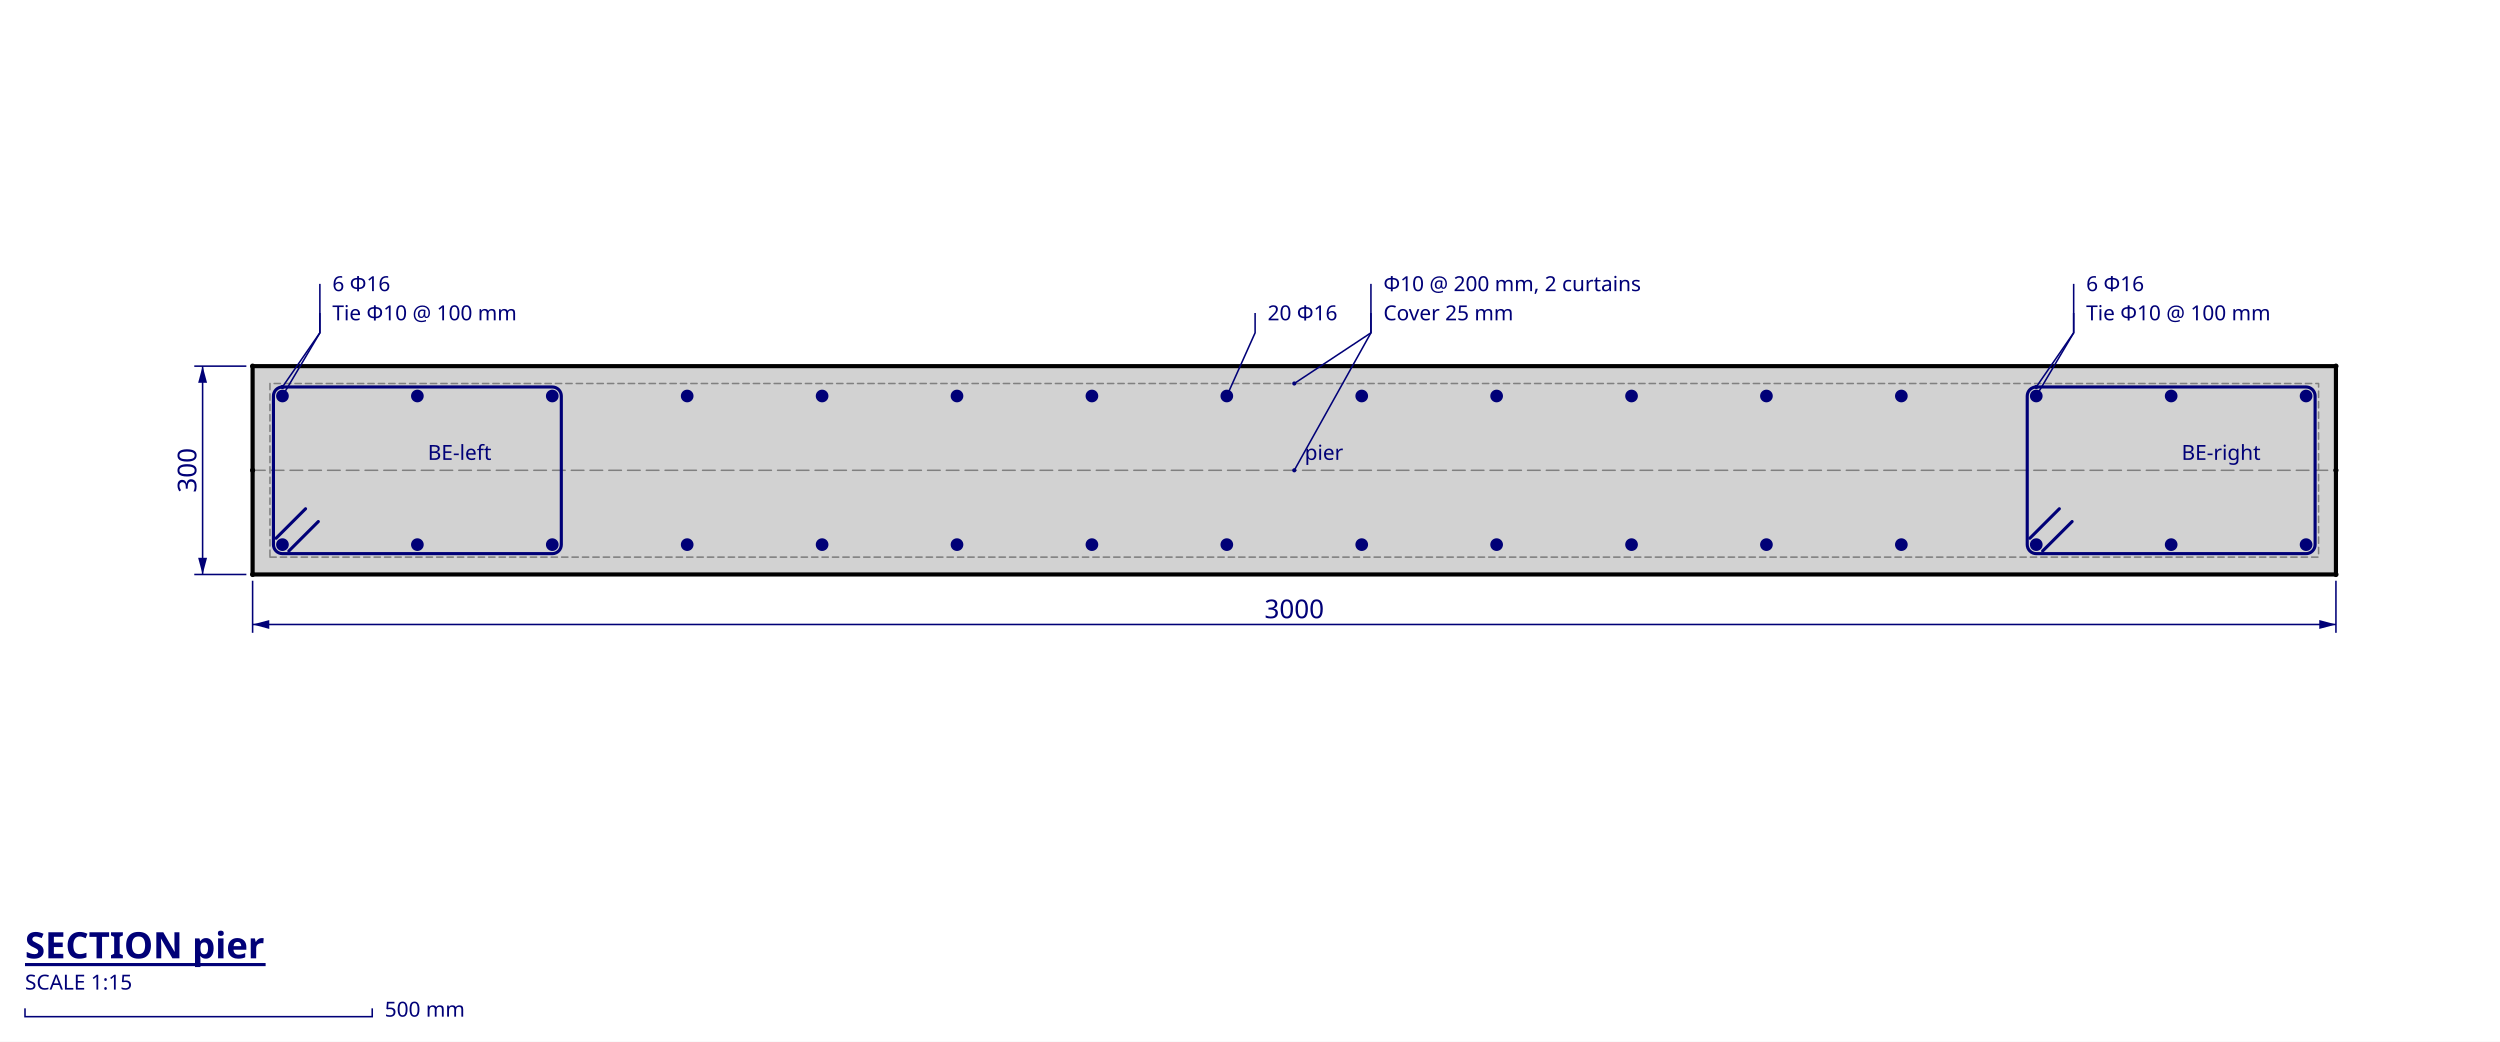
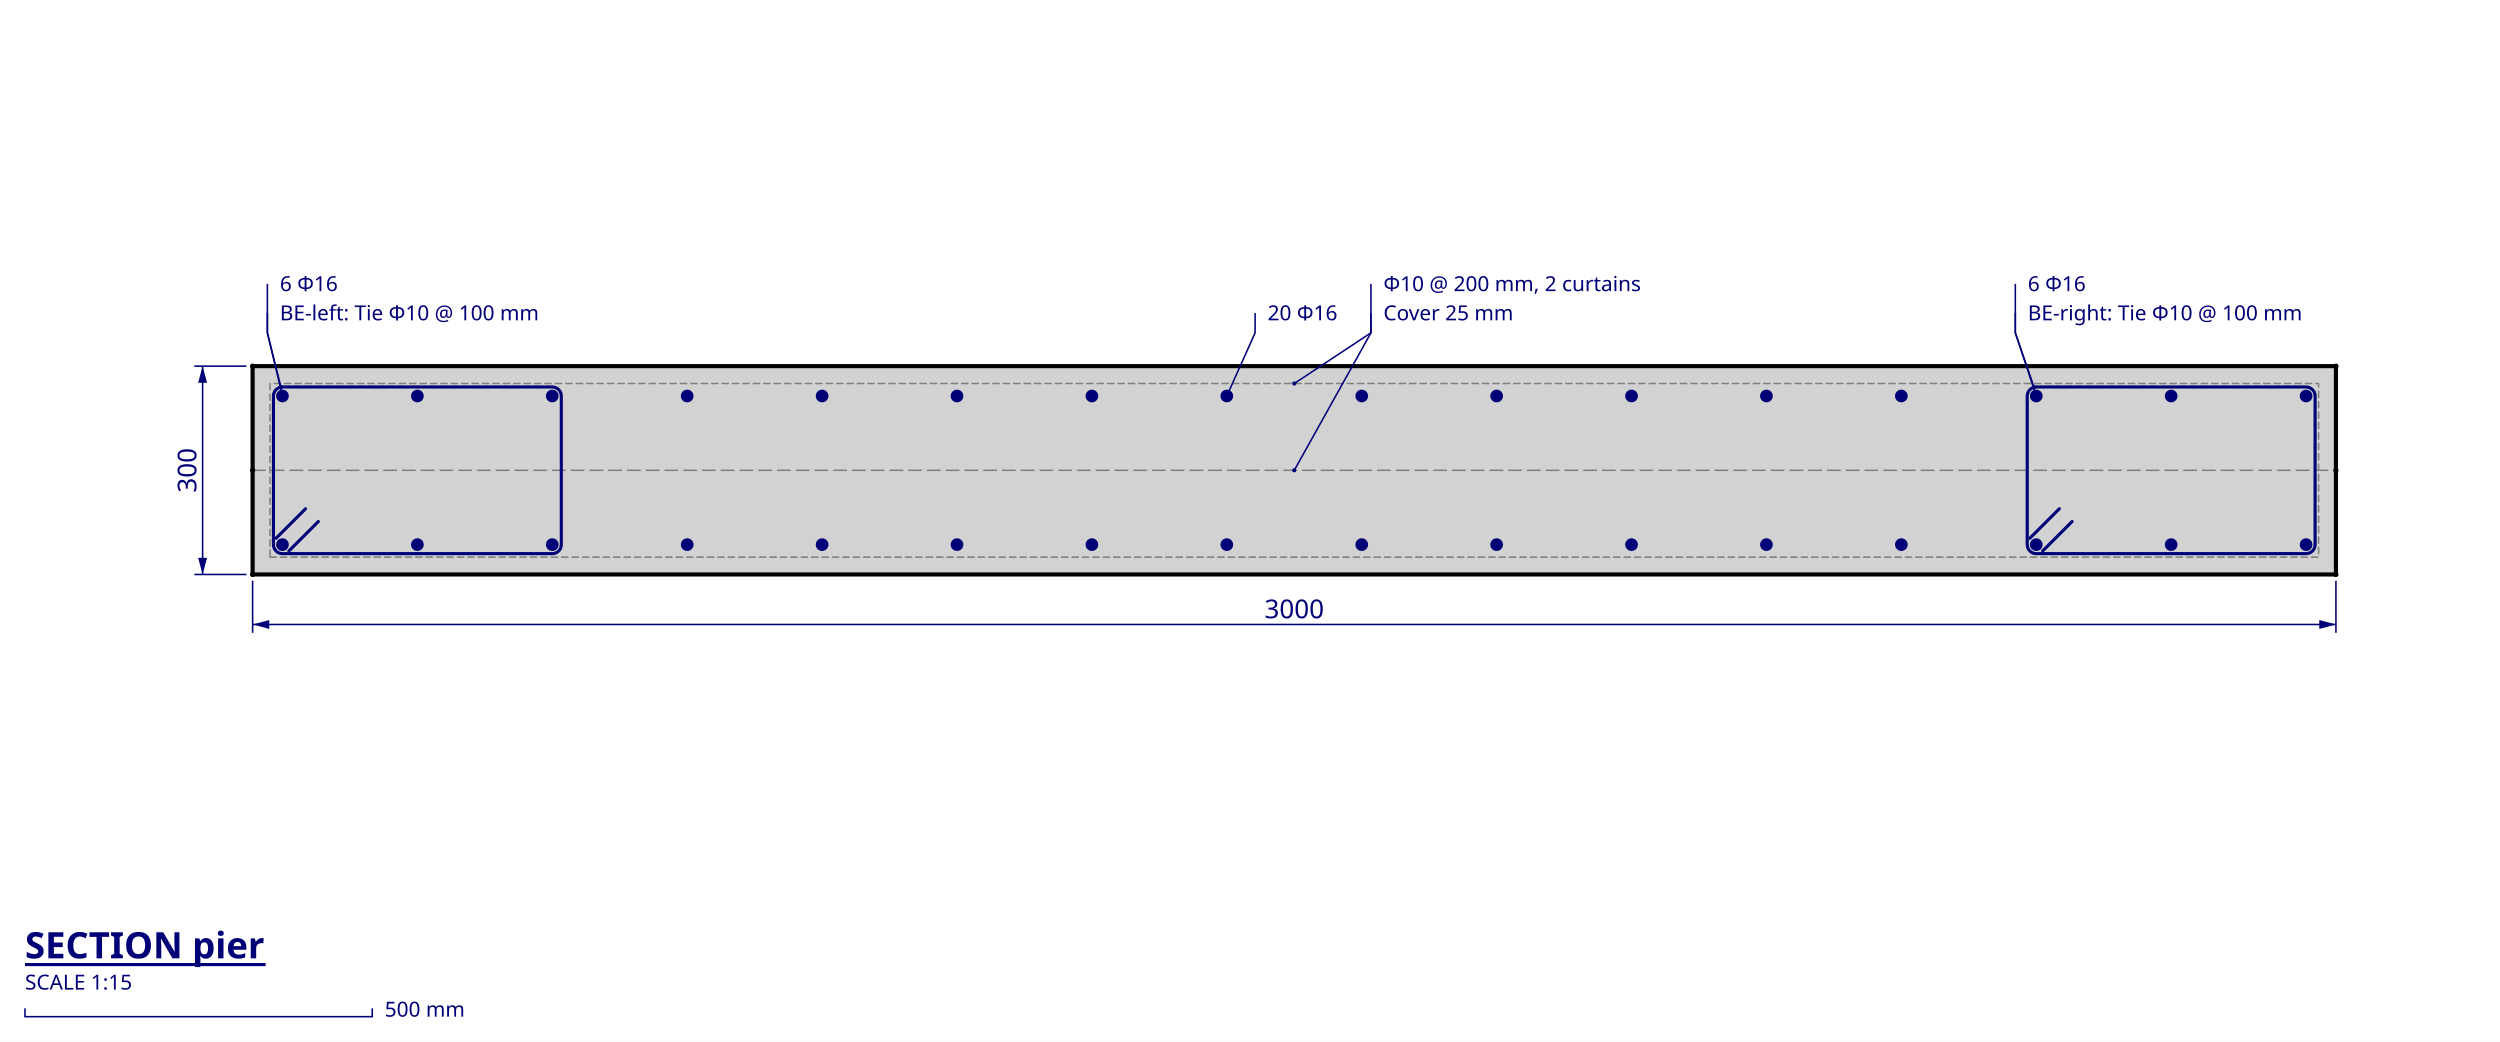
<svg xmlns="http://www.w3.org/2000/svg" width="1200" height="500" viewBox="0 0 1200 500" data-view="top">
  <rect width="1200" height="500" fill="#ffffff" />
  <g class="faces" fill="none" stroke="#000000" stroke-width="1" stroke-linecap="round" stroke-linejoin="round">
</g>
  <g class="concrete" fill="#d2d2d2" stroke="#000000" stroke-width="2" stroke-linecap="round" stroke-linejoin="round">
    <g data-id="5">
      <path d="M121.25 275.75 L1121.25 275.75 L1121.25 175.75 L121.25 175.75 Z" />
    </g>
  </g>
  <g class="cover" fill="none" stroke="#808080" stroke-width="0.75" stroke-linecap="round" stroke-linejoin="round" stroke-dasharray="3 2">
    <g data-id="9">
      <path d="M129.58 267.42 L1112.92 267.42 L1112.92 184.08 L129.58 184.08 Z" />
    </g>
  </g>
  <g class="leg" fill="none" stroke="#808080" stroke-width="0.75" stroke-linecap="round" stroke-linejoin="round" stroke-dasharray="6 3">
    <g data-id="8">
      <path d="M121.25 225.75 L1121.25 225.75" />
    </g>
  </g>
  <g class="hoop" fill="none" stroke="#000077" stroke-width="1.5" stroke-linecap="round" stroke-linejoin="round">
    <g data-id="74">
      <path d="M131.25 261.42 L131.33 262.26 L131.58 263.07 L131.98 263.82 L132.52 264.48 L133.18 265.02 L133.93 265.42 L134.74 265.67 L135.58 265.75 L265.09 265.75 L265.94 265.67 L266.75 265.42 L267.5 265.02 L268.16 264.48 L268.7 263.82 L269.1 263.07 L269.34 262.26 L269.43 261.42 L269.43 190.08 L269.34 189.24 L269.1 188.43 L268.7 187.68 L268.16 187.02 L267.5 186.48 L266.75 186.08 L265.94 185.83 L265.09 185.75 L135.58 185.75 L134.74 185.83 L133.93 186.08 L133.18 186.48 L132.52 187.02 L131.98 187.68 L131.58 188.43 L131.33 189.24 L131.25 190.08 Z" />
      <path d="M138.65 264.48 L152.79 250.34" />
      <path d="M132.52 258.35 L146.66 244.21" />
    </g>
    <g data-id="75">
      <path d="M973.07 261.42 L973.16 262.26 L973.4 263.07 L973.8 263.82 L974.34 264.48 L975 265.02 L975.75 265.42 L976.56 265.67 L977.41 265.75 L1106.92 265.75 L1107.76 265.67 L1108.57 265.42 L1109.32 265.02 L1109.98 264.48 L1110.52 263.82 L1110.92 263.07 L1111.17 262.26 L1111.25 261.42 L1111.25 190.08 L1111.17 189.24 L1110.92 188.43 L1110.52 187.68 L1109.98 187.02 L1109.32 186.48 L1108.57 186.08 L1107.76 185.83 L1106.92 185.75 L977.41 185.75 L976.56 185.83 L975.75 186.08 L975 186.48 L974.34 187.02 L973.8 187.68 L973.4 188.43 L973.16 189.24 L973.07 190.08 Z" />
      <path d="M980.47 264.48 L994.61 250.34" />
      <path d="M974.34 258.35 L988.48 244.21" />
    </g>
  </g>
  <g class="bar" fill="#000077" stroke="#000077" stroke-width="0.75" stroke-linecap="round" stroke-linejoin="round">
    <g data-id="11">
      <circle cx="135.58" cy="261.42" r="2.67" />
    </g>
    <g data-id="13">
      <circle cx="200.34" cy="261.42" r="2.67" />
    </g>
    <g data-id="15">
      <circle cx="265.09" cy="261.42" r="2.67" />
    </g>
    <g data-id="17">
      <circle cx="329.85" cy="261.42" r="2.67" />
    </g>
    <g data-id="19">
      <circle cx="394.61" cy="261.42" r="2.67" />
    </g>
    <g data-id="21">
      <circle cx="459.36" cy="261.42" r="2.67" />
    </g>
    <g data-id="23">
      <circle cx="524.12" cy="261.42" r="2.67" />
    </g>
    <g data-id="25">
      <circle cx="588.87" cy="261.42" r="2.67" />
    </g>
    <g data-id="27">
      <circle cx="653.63" cy="261.42" r="2.67" />
    </g>
    <g data-id="29">
      <circle cx="718.38" cy="261.42" r="2.67" />
    </g>
    <g data-id="31">
      <circle cx="783.14" cy="261.42" r="2.67" />
    </g>
    <g data-id="33">
      <circle cx="847.89" cy="261.42" r="2.67" />
    </g>
    <g data-id="35">
      <circle cx="912.65" cy="261.42" r="2.67" />
    </g>
    <g data-id="37">
      <circle cx="977.41" cy="261.42" r="2.67" />
    </g>
    <g data-id="39">
      <circle cx="1042.16" cy="261.42" r="2.67" />
    </g>
    <g data-id="41">
      <circle cx="1106.92" cy="261.42" r="2.67" />
    </g>
    <g data-id="43">
      <circle cx="1106.92" cy="190.08" r="2.67" />
    </g>
    <g data-id="45">
      <circle cx="1042.16" cy="190.08" r="2.67" />
    </g>
    <g data-id="47">
      <circle cx="977.41" cy="190.08" r="2.67" />
    </g>
    <g data-id="49">
      <circle cx="912.65" cy="190.08" r="2.67" />
    </g>
    <g data-id="51">
      <circle cx="847.89" cy="190.08" r="2.67" />
    </g>
    <g data-id="53">
      <circle cx="783.14" cy="190.08" r="2.67" />
    </g>
    <g data-id="55">
      <circle cx="718.38" cy="190.08" r="2.67" />
    </g>
    <g data-id="57">
      <circle cx="653.63" cy="190.08" r="2.67" />
    </g>
    <g data-id="59">
      <circle cx="588.87" cy="190.08" r="2.67" />
    </g>
    <g data-id="61">
      <circle cx="524.12" cy="190.08" r="2.67" />
    </g>
    <g data-id="63">
      <circle cx="459.36" cy="190.08" r="2.67" />
    </g>
    <g data-id="65">
      <circle cx="394.61" cy="190.08" r="2.67" />
    </g>
    <g data-id="67">
      <circle cx="329.85" cy="190.08" r="2.67" />
    </g>
    <g data-id="69">
      <circle cx="265.09" cy="190.08" r="2.67" />
    </g>
    <g data-id="71">
      <circle cx="200.34" cy="190.08" r="2.67" />
    </g>
    <g data-id="73">
      <circle cx="135.58" cy="190.08" r="2.67" />
    </g>
  </g>
  <g class="edges" fill="none" stroke="#000000" stroke-width="1.5" stroke-linecap="round" stroke-linejoin="round">
</g>
  <g class="points" fill="#000000">
    <g data-id="1">
      <circle cx="121.25" cy="275.75" r="1.25" fill="#000000" stroke="none" />
    </g>
    <g data-id="2">
      <circle cx="1121.25" cy="275.75" r="1.25" fill="#000000" stroke="none" />
    </g>
    <g data-id="3">
      <circle cx="1121.25" cy="175.75" r="1.25" fill="#000000" stroke="none" />
    </g>
    <g data-id="4">
      <circle cx="121.25" cy="175.75" r="1.25" fill="#000000" stroke="none" />
    </g>
    <g data-id="6">
      <circle cx="121.25" cy="225.75" r="1.25" fill="#000000" stroke="none" />
    </g>
    <g data-id="7">
      <circle cx="1121.25" cy="225.75" r="1.25" fill="#000000" stroke="none" />
    </g>
  </g>
  <g class="annotation" font-family="Arial Narrow, Archivo Narrow, sans-serif" fill="#000077" stroke="#000077" stroke-width="0.75">
    <g class="tag">
-       <path d="M135.58 190.08 L153.54 159.75 L153.54 136.25" fill="none" />
+       <path d="M135.58 190.08 L128.34 159.75 L128.34 136.25" fill="none" />
      <circle cx="135.58" cy="190.08" r="1" stroke="none" />
-       <text x="159.54" y="139.75" stroke="none" font-size="10">6 Φ16</text>
-     </g>
-     <g class="tag">
-       <path d="M135.58 185.75 L153.54 159.75 L153.54 150.25" fill="none" />
-       <circle cx="135.58" cy="185.75" r="1" stroke="none" />
-       <text x="159.54" y="153.75" stroke="none" font-size="10">Tie Φ10 @ 100 mm</text>
+       <text x="134.34" y="139.75" stroke="none" font-size="10">6 Φ16</text>
+     </g>
+     <g class="tag">
+       <path d="M134.84 185.81 L128.34 159.75 L128.34 150.25" fill="none" />
+       <circle cx="134.84" cy="185.81" r="1" stroke="none" />
+       <text x="134.34" y="153.75" stroke="none" font-size="10">BE-left: Tie Φ10 @ 100 mm</text>
    </g>
    <g class="tag">
      <path d="M588.87 190.08 L602.45 159.75 L602.45 150.25" fill="none" />
      <circle cx="588.87" cy="190.08" r="1" stroke="none" />
      <text x="608.45" y="153.75" stroke="none" font-size="10">20 Φ16</text>
    </g>
    <g class="tag">
      <path d="M621.25 225.75 L658.05 159.75 L658.05 136.25" fill="none" />
      <circle cx="621.25" cy="225.75" r="1" stroke="none" />
      <text x="664.05" y="139.75" stroke="none" font-size="10">Φ10 @ 200 mm, 2 curtains</text>
    </g>
    <g class="tag">
      <path d="M621.25 184.08 L658.05 159.75 L658.05 150.25" fill="none" />
      <circle cx="621.25" cy="184.08" r="1" stroke="none" />
      <text x="664.05" y="153.75" stroke="none" font-size="10">Cover 25 mm</text>
    </g>
    <g class="tag">
-       <path d="M977.41 190.08 L995.36 159.75 L995.36 136.25" fill="none" />
+       <path d="M977.41 190.08 L967.36 159.75 L967.36 136.25" fill="none" />
      <circle cx="977.41" cy="190.08" r="1" stroke="none" />
-       <text x="1001.36" y="139.75" stroke="none" font-size="10">6 Φ16</text>
-     </g>
-     <g class="tag">
-       <path d="M977.41 185.75 L995.36 159.75 L995.36 150.25" fill="none" />
-       <circle cx="977.41" cy="185.75" r="1" stroke="none" />
-       <text x="1001.36" y="153.75" stroke="none" font-size="10">Tie Φ10 @ 100 mm</text>
+       <text x="973.36" y="139.75" stroke="none" font-size="10">6 Φ16</text>
+     </g>
+     <g class="tag">
+       <path d="M976.35 185.88 L967.36 159.75 L967.36 150.25" fill="none" />
+       <circle cx="976.35" cy="185.88" r="1" stroke="none" />
+       <text x="973.36" y="153.75" stroke="none" font-size="10">BE-right: Tie Φ10 @ 100 mm</text>
    </g>
    <g class="dimension" data-dim="width">
      <path d="M121.25 278.75 L121.25 303.75 M1121.25 278.75 L1121.25 303.75 M121.25 299.75 L1121.25 299.75" fill="none" />
      <path d="M0 0 L8 -2.14 L8 2.14 Z" stroke="none" transform="translate(121.25 299.75) rotate(0)" />
      <path d="M0 0 L8 -2.14 L8 2.14 Z" stroke="none" transform="translate(1121.25 299.75) rotate(180)" />
      <text x="621.25" y="296.75" text-anchor="middle" stroke="none" font-size="12.5">3000</text>
    </g>
    <g class="dimension" data-dim="depth">
      <path d="M118.25 175.75 L93.25 175.75 M118.25 275.75 L93.25 275.75 M97.25 175.75 L97.25 275.75" fill="none" />
      <path d="M0 0 L8 -2.14 L8 2.14 Z" stroke="none" transform="translate(97.25 175.75) rotate(90)" />
      <path d="M0 0 L8 -2.14 L8 2.14 Z" stroke="none" transform="translate(97.25 275.75) rotate(-90)" />
      <text transform="translate(94.25 225.75) rotate(-90)" text-anchor="middle" stroke="none" font-size="12.5">300</text>
    </g>
  </g>
  <g class="text" font-family="Arial Narrow, Archivo Narrow, sans-serif" font-size="10" fill="#000077">
-     <text x="626.25" y="220.75" data-for="5">pier</text>
-     <text x="205.34" y="220.75" data-for="74">BE-left</text>
-     <text x="1047.16" y="220.75" data-for="75">BE-right</text>
-   </g>
+ </g>
  <g class="legend" font-family="Arial Narrow, Archivo Narrow, sans-serif" font-size="10" fill="#000077" stroke="#000077" stroke-width="0.75">
    <path d="M12 484 L12 488 L178.67 488 L178.67 484" fill="none" />
    <text x="184.67" y="488" stroke="none">500 mm</text>
    <text class="view-title" x="12" y="460" stroke="none" font-family="Bahnschrift SemiBold Condensed, Bahnschrift, Saira SemiCondensed, Archivo Narrow, sans-serif" font-size="17.5" font-weight="600" data-view="top">SECTION pier</text>
    <path class="view-title-rule" d="M12 463 L127.5 463" fill="none" stroke-width="1.5" />
    <text class="scale-note" x="12" y="475" stroke="none">SCALE 1:15</text>
  </g>
</svg>
